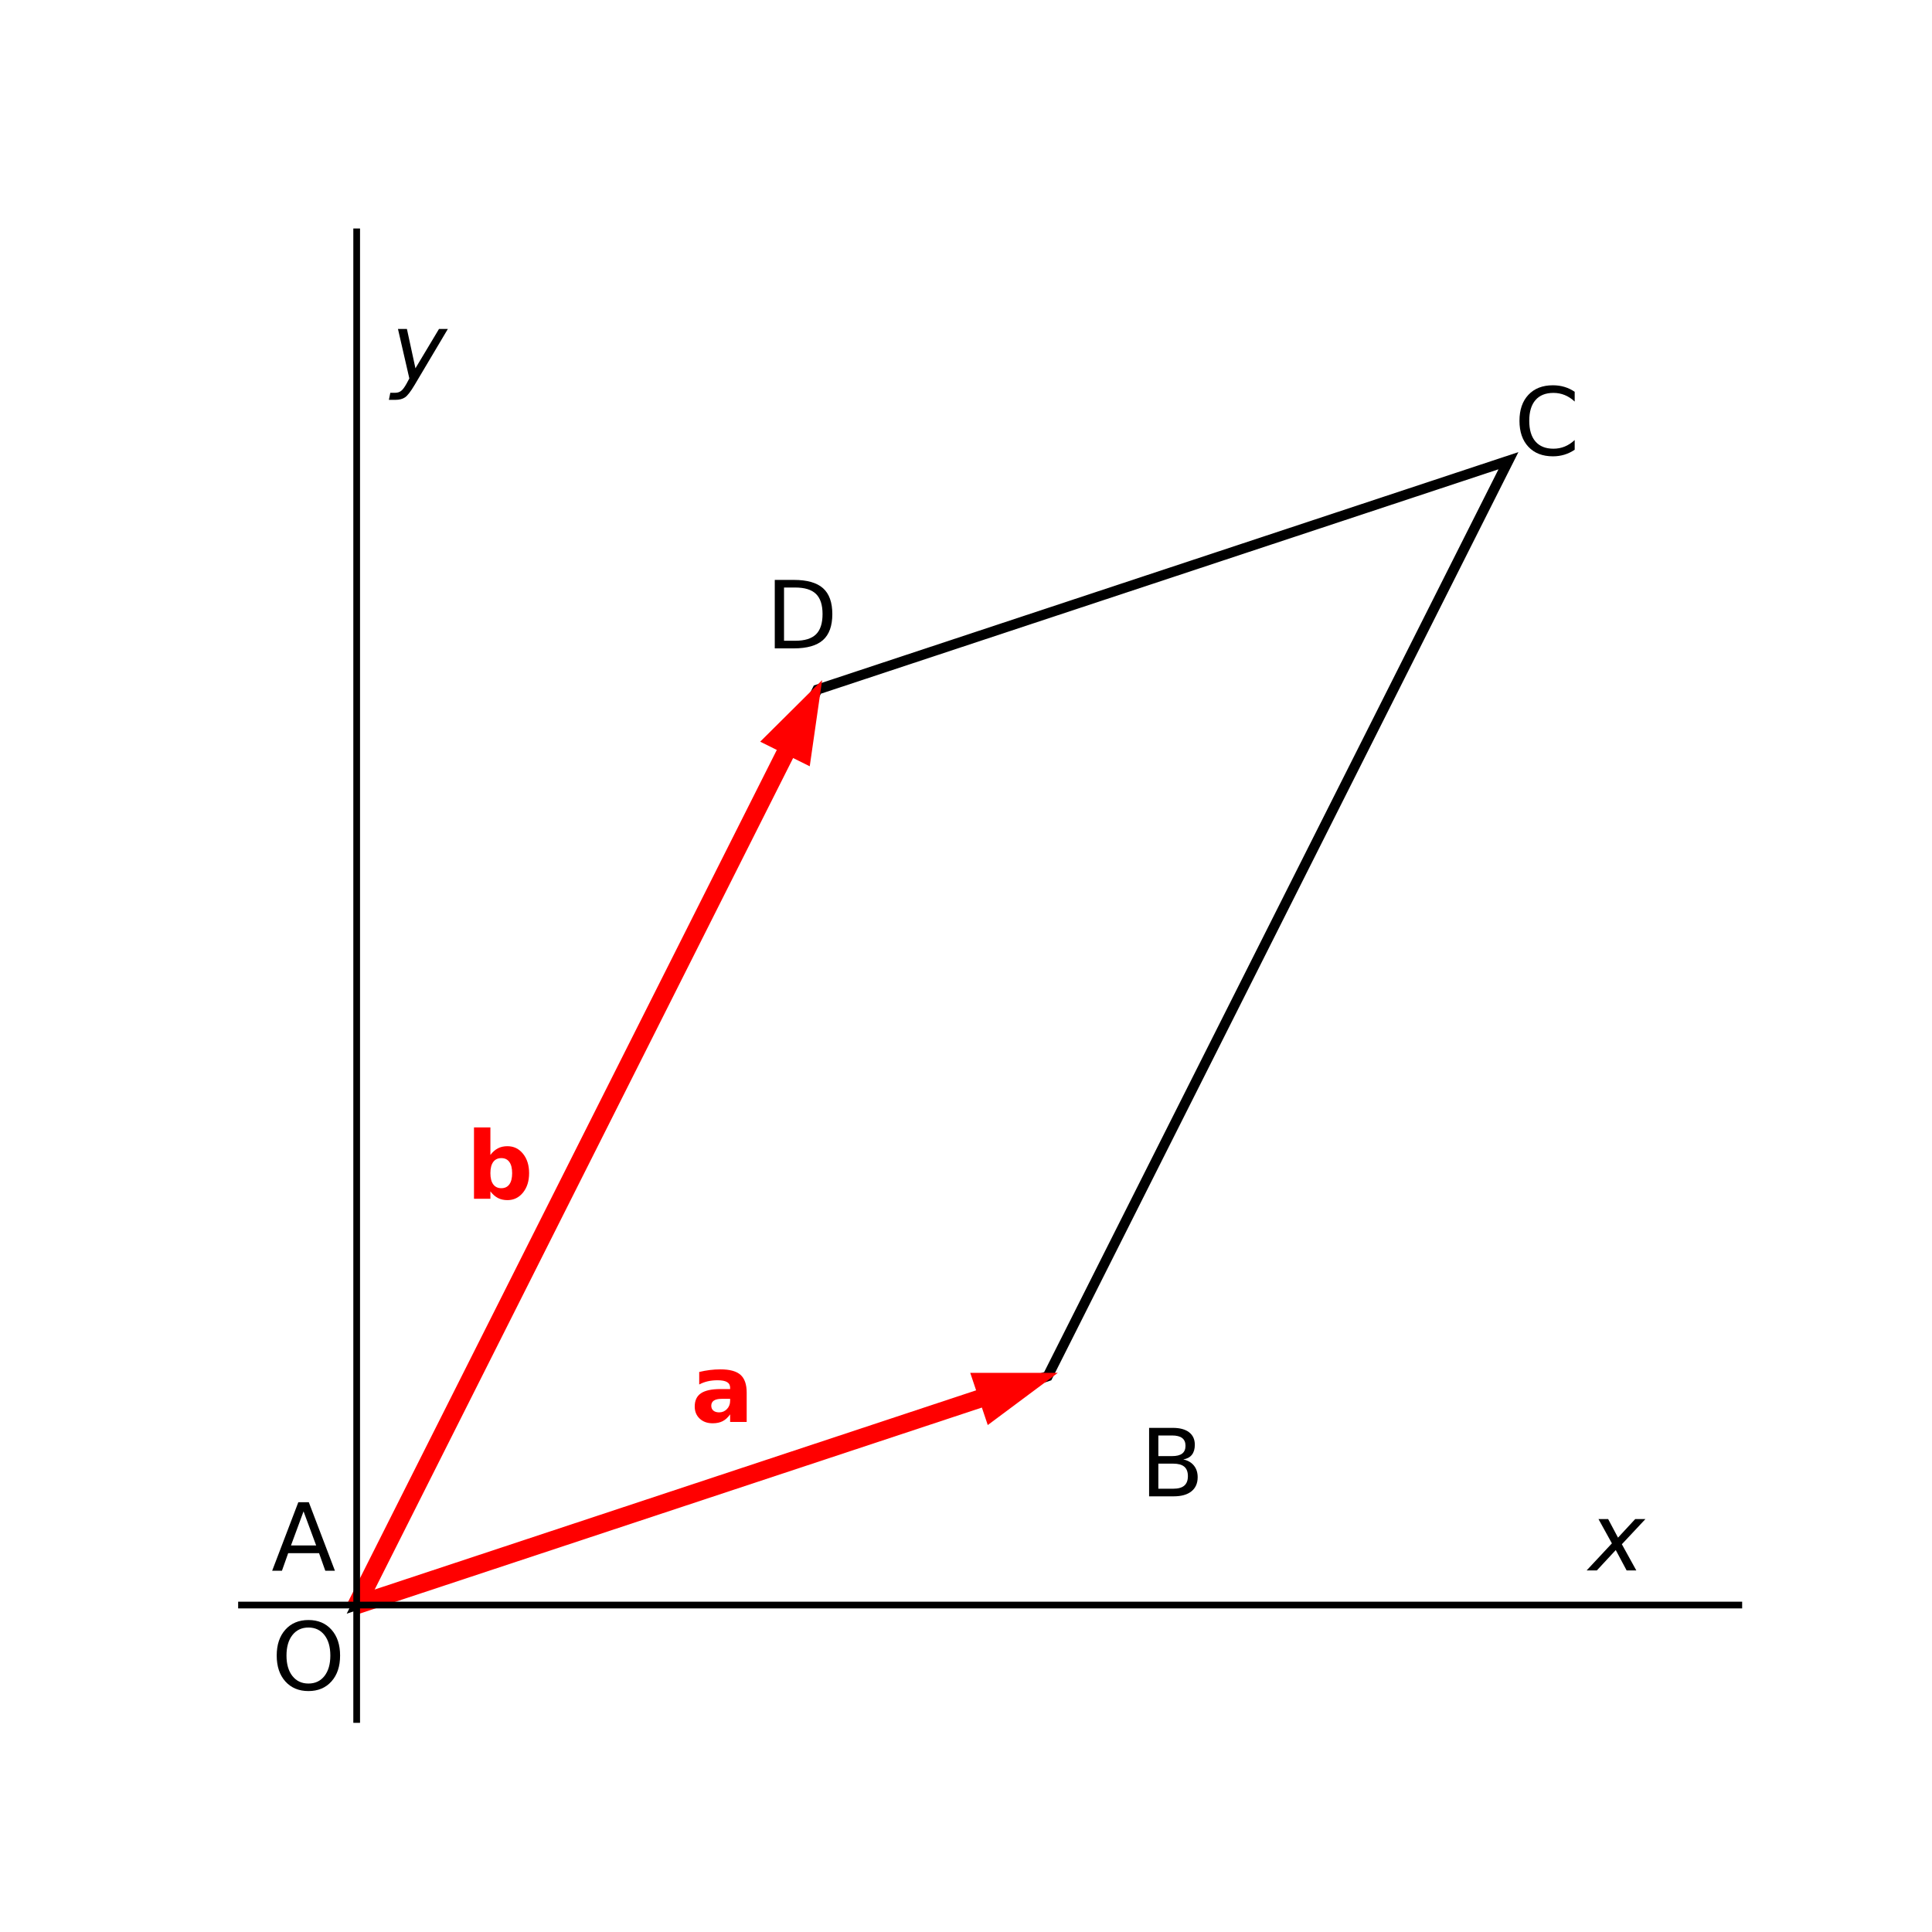
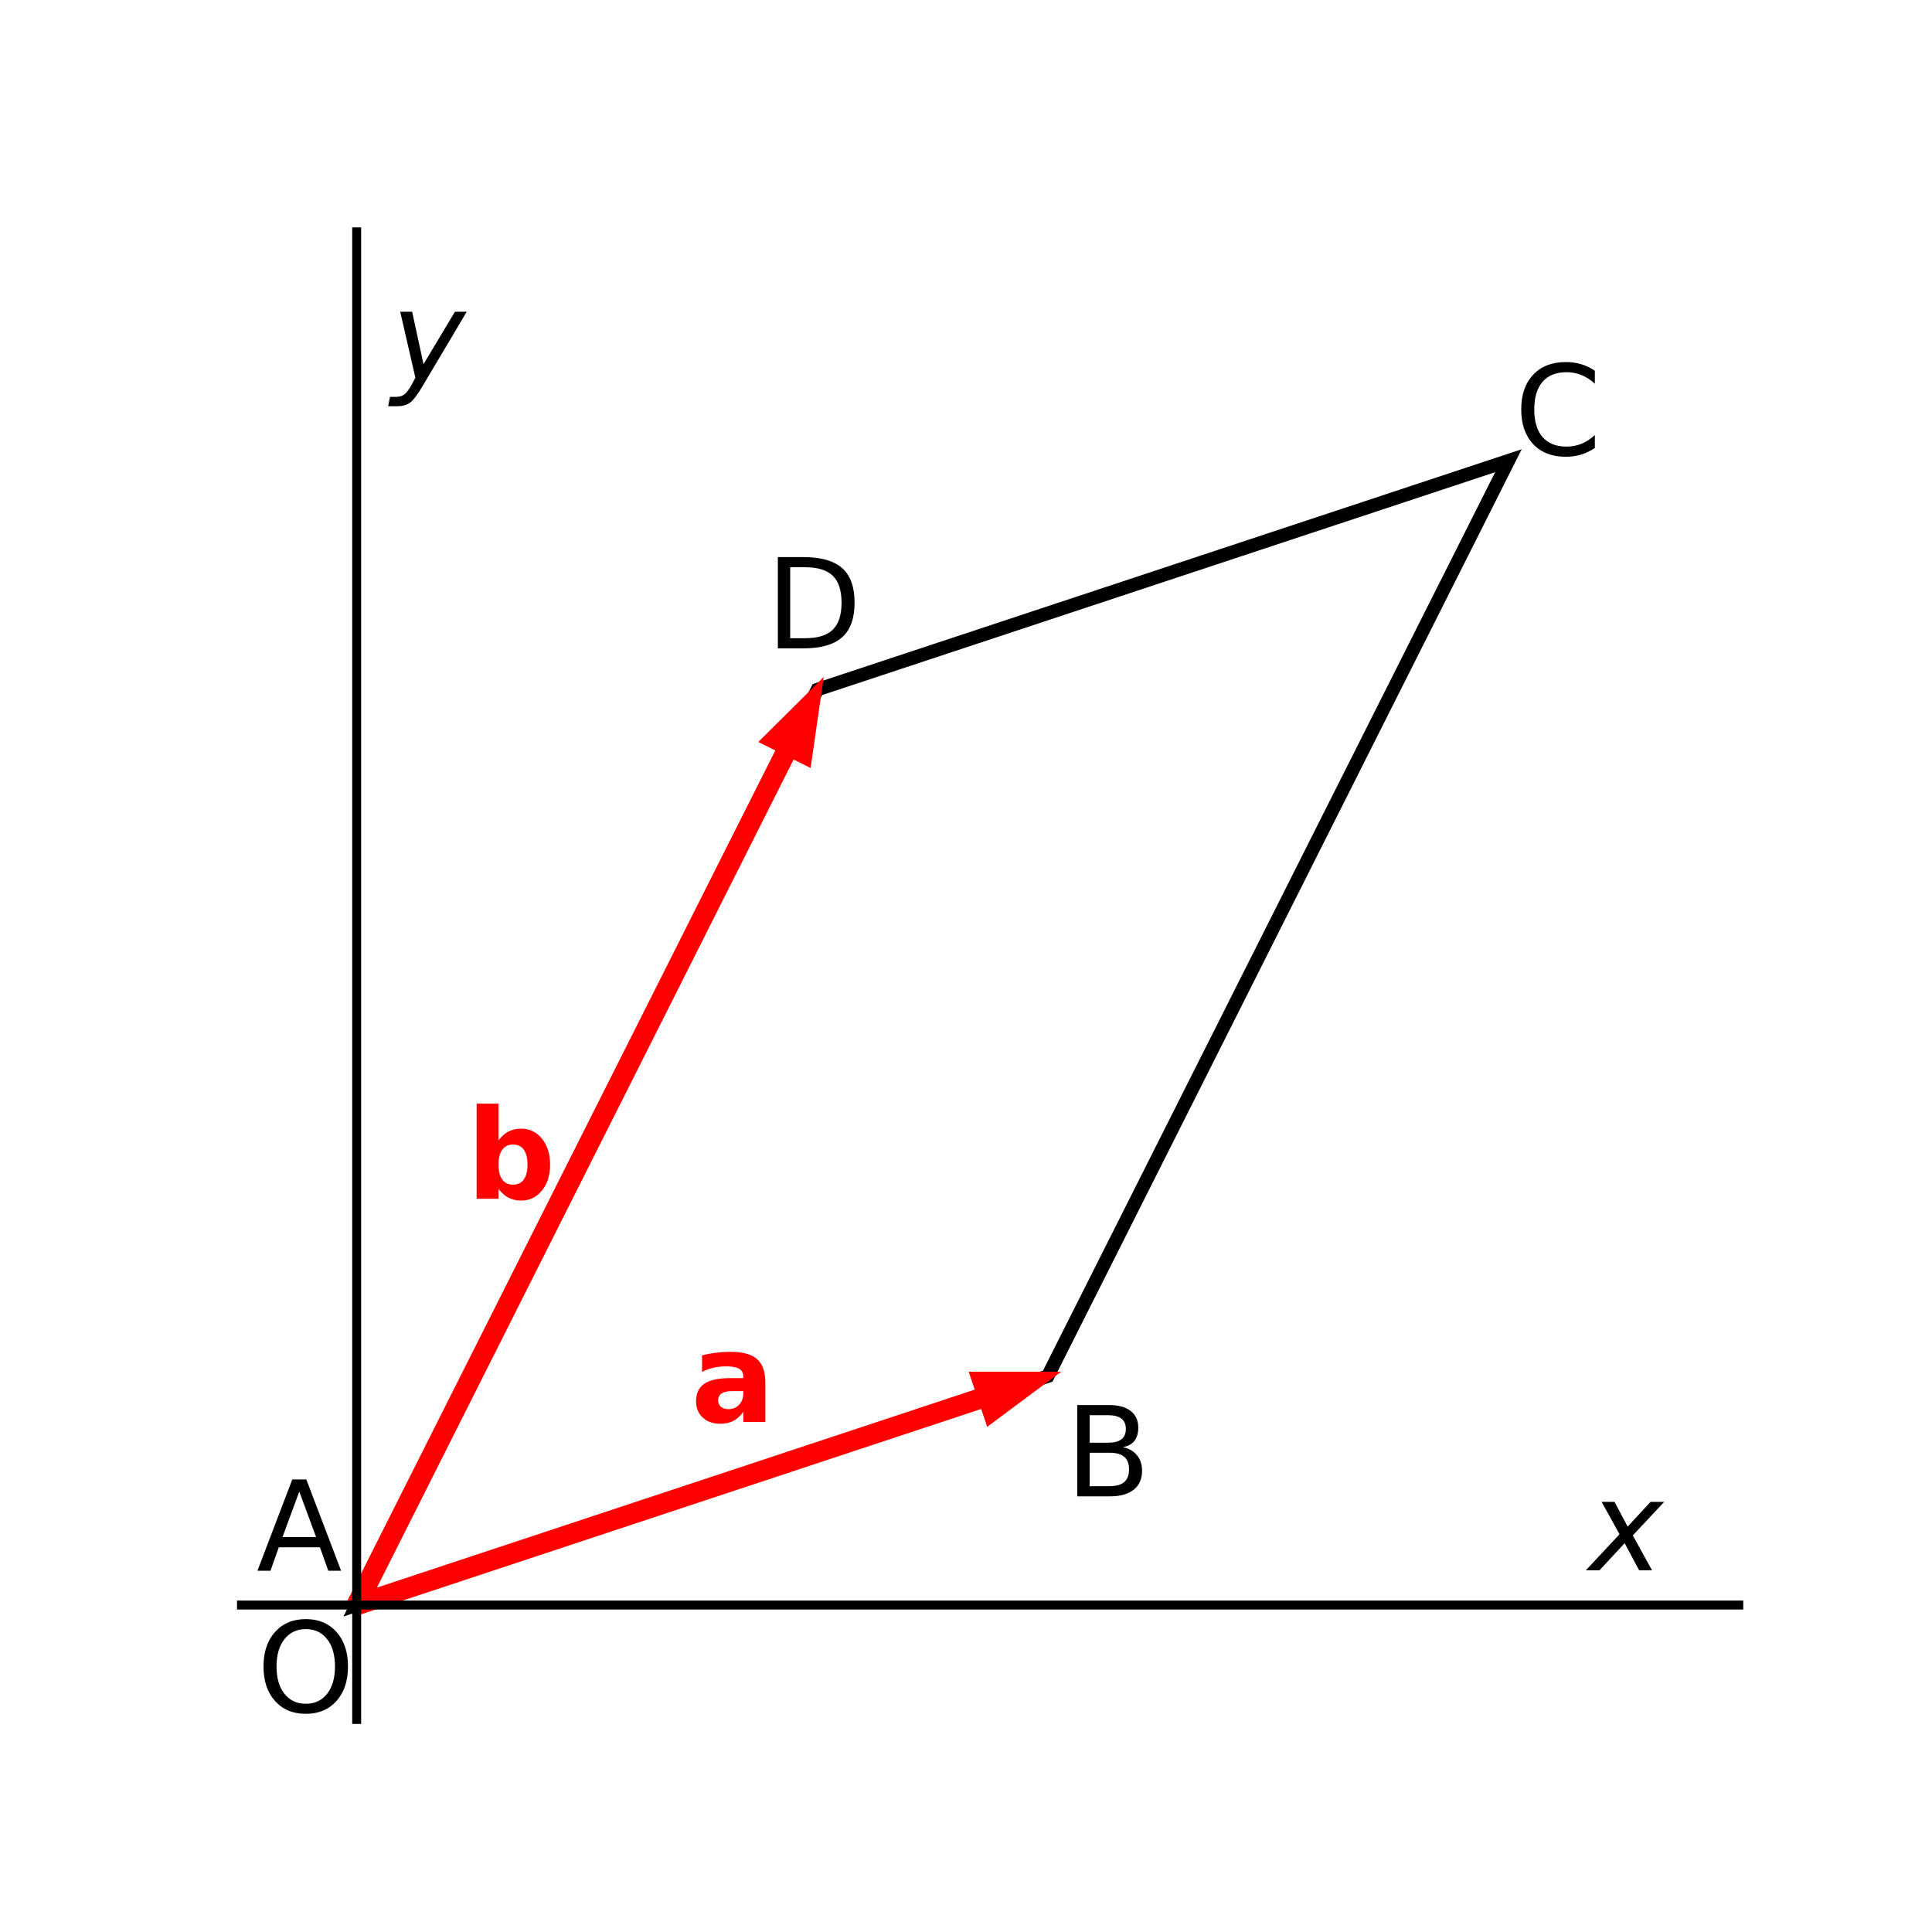
- <svg xmlns="http://www.w3.org/2000/svg" xmlns:xlink="http://www.w3.org/1999/xlink" height="288pt" version="1.1" viewBox="0 0 288 288" width="288pt">
+ <svg xmlns="http://www.w3.org/2000/svg" xmlns:xlink="http://www.w3.org/1999/xlink" height="216pt" version="1.1" viewBox="0 0 216 216" width="216pt">
  <defs>
    <style type="text/css">
*{stroke-linecap:butt;stroke-linejoin:round;}
  </style>
  </defs>
  <g id="figure_1">
    <g id="patch_1">
-       <path d="M 0 288  L 288 288  L 288 0  L 0 0  z " style="fill:#ffffff;" />
+       <path d="M 0 216  L 216 216  L 216 0  L 0 0  z " style="fill:#ffffff;" />
    </g>
    <g id="axes_1">
      <g id="patch_2">
-         <path d="M 36 256.32  L 259.2 256.32  L 259.2 34.56  L 36 34.56  z " style="fill:#ffffff;" />
+         <path d="M 27 192.24  L 194.4 192.24  L 194.4 25.92  L 27 25.92  z " style="fill:#ffffff;" />
      </g>
      <g id="patch_3">
-         <path clip-path="url(#pa9db831d6c)" d="M 53.169 239.262  L 156.185 205.145  L 224.862 68.677  L 121.846 102.794  z " style="fill:none;stroke:#000000;stroke-linejoin:miter;stroke-width:1.5;" />
+         <path clip-path="url(#p482749eb30)" d="M 39.877 179.446  L 117.138 153.858  L 168.646 51.508  L 91.385 77.095  z " style="fill:none;stroke:#000000;stroke-linejoin:miter;stroke-width:1.5;" />
      </g>
      <g id="patch_4">
-         <path clip-path="url(#pa9db831d6c)" d="M 156.185 205.145  L 147.498 211.618  L 146.683 209.19  L 53.441 240.071  L 52.898 238.452  L 146.14 207.572  L 145.326 205.145  z " style="fill:#ff0000;stroke:#ff0000;stroke-linejoin:miter;" />
+         <path clip-path="url(#p482749eb30)" d="M 117.138 153.858  L 110.623 158.713  L 110.012 156.893  L 40.081 180.053  L 39.673 178.839  L 109.605 155.679  L 108.994 153.858  z " style="fill:#ff0000;stroke:#ff0000;stroke-linejoin:miter;" />
      </g>
      <g id="patch_5">
-         <path clip-path="url(#pa9db831d6c)" d="M 121.846 102.794  L 120.31 113.474  L 118.007 112.33  L 53.937 239.643  L 52.401 238.88  L 116.471 111.567  L 114.168 110.423  z " style="fill:#ff0000;stroke:#ff0000;stroke-linejoin:miter;" />
+         <path clip-path="url(#p482749eb30)" d="M 91.385 77.095  L 90.233 85.106  L 88.505 84.247  L 40.453 179.732  L 39.301 179.16  L 87.354 83.675  L 85.626 82.817  z " style="fill:#ff0000;stroke:#ff0000;stroke-linejoin:miter;" />
      </g>
      <g id="matplotlib.axis_1" />
      <g id="matplotlib.axis_2" />
      <g id="patch_6">
-         <path d="M 53.169 256.32  L 53.169 34.56  " style="fill:none;stroke:#000000;stroke-linecap:square;stroke-linejoin:miter;" />
+         <path d="M 39.877 192.24  L 39.877 25.92  " style="fill:none;stroke:#000000;stroke-linecap:square;stroke-linejoin:miter;" />
      </g>
      <g id="patch_7">
-         <path d="M 36 239.262  L 259.2 239.262  " style="fill:none;stroke:#000000;stroke-linecap:square;stroke-linejoin:miter;" />
+         <path d="M 27 179.446  L 194.4 179.446  " style="fill:none;stroke:#000000;stroke-linecap:square;stroke-linejoin:miter;" />
      </g>
      <g id="text_1">
        <defs>
          <path d="M 32.906 24.609  Q 27.438 24.609 24.672 22.75  Q 21.922 20.906 21.922 17.281  Q 21.922 13.969 24.141 12.078  Q 26.375 10.203 30.328 10.203  Q 35.25 10.203 38.625 13.734  Q 42 17.281 42 22.609  L 42 24.609  z M 59.625 31.203  L 59.625 0  L 42 0  L 42 8.109  Q 38.484 3.125 34.078 0.844  Q 29.688 -1.422 23.391 -1.422  Q 14.891 -1.422 9.594 3.531  Q 4.297 8.5 4.297 16.406  Q 4.297 26.031 10.906 30.516  Q 17.531 35.016 31.688 35.016  L 42 35.016  L 42 36.375  Q 42 40.531 38.719 42.453  Q 35.453 44.391 28.516 44.391  Q 22.906 44.391 18.062 43.266  Q 13.234 42.141 9.078 39.891  L 9.078 53.219  Q 14.703 54.594 20.359 55.297  Q 26.031 56 31.688 56  Q 46.484 56 53.047 50.172  Q 59.625 44.344 59.625 31.203  z " id="DejaVuSans-Bold-97" />
        </defs>
-         <g style="fill:#ff0000;" transform="translate(102.96 211.968)scale(0.14 -0.14)">
+         <g style="fill:#ff0000;" transform="translate(77.22 158.976)scale(0.14 -0.14)">
          <use xlink:href="#DejaVuSans-Bold-97" />
        </g>
      </g>
      <g id="text_2">
        <defs>
          <path d="M 37.5 11.281  Q 43.109 11.281 46.062 15.375  Q 49.031 19.484 49.031 27.297  Q 49.031 35.109 46.062 39.203  Q 43.109 43.312 37.5 43.312  Q 31.891 43.312 28.875 39.188  Q 25.875 35.062 25.875 27.297  Q 25.875 19.531 28.875 15.406  Q 31.891 11.281 37.5 11.281  z M 25.875 46.688  Q 29.5 51.469 33.891 53.734  Q 38.281 56 44 56  Q 54.109 56 60.594 47.969  Q 67.094 39.938 67.094 27.297  Q 67.094 14.656 60.594 6.609  Q 54.109 -1.422 44 -1.422  Q 38.281 -1.422 33.891 0.844  Q 29.5 3.125 25.875 7.906  L 25.875 0  L 8.406 0  L 8.406 75.984  L 25.875 75.984  z " id="DejaVuSans-Bold-98" />
        </defs>
-         <g style="fill:#ff0000;" transform="translate(69.48 178.704)scale(0.14 -0.14)">
+         <g style="fill:#ff0000;" transform="translate(52.11 134.028)scale(0.14 -0.14)">
          <use transform="translate(0 0.015625)" xlink:href="#DejaVuSans-Bold-98" />
        </g>
      </g>
      <g id="text_3">
        <defs>
          <path d="M 60.016 54.688  L 34.906 27.875  L 50.297 0  L 39.984 0  L 28.422 21.688  L 8.297 0  L -2.594 0  L 24.312 28.812  L 10.016 54.688  L 20.312 54.688  L 30.812 34.906  L 49.125 54.688  z " id="DejaVuSans-Oblique-120" />
        </defs>
-         <g transform="translate(236.88 234.144)scale(0.14 -0.14)">
+         <g transform="translate(177.66 175.608)scale(0.14 -0.14)">
          <use transform="translate(0 0.3125)" xlink:href="#DejaVuSans-Oblique-120" />
        </g>
      </g>
      <g id="text_4">
        <defs>
          <path d="M 24.812 -5.078  Q 18.562 -15.578 14.625 -18.188  Q 10.688 -20.797 4.594 -20.797  L -2.484 -20.797  L -0.984 -13.281  L 4.203 -13.281  Q 7.953 -13.281 10.594 -11.234  Q 13.234 -9.188 16.5 -3.219  L 19.281 2  L 7.172 54.688  L 16.703 54.688  L 25.781 12.797  L 50.875 54.688  L 60.297 54.688  z " id="DejaVuSans-Oblique-121" />
        </defs>
-         <g transform="translate(58.32 56.736)scale(0.14 -0.14)">
+         <g transform="translate(43.74 42.552)scale(0.14 -0.14)">
          <use transform="translate(0 0.3125)" xlink:href="#DejaVuSans-Oblique-121" />
        </g>
      </g>
      <g id="text_5">
        <defs>
          <path d="M 39.406 66.219  Q 28.656 66.219 22.328 58.203  Q 16.016 50.203 16.016 36.375  Q 16.016 22.609 22.328 14.594  Q 28.656 6.594 39.406 6.594  Q 50.141 6.594 56.422 14.594  Q 62.703 22.609 62.703 36.375  Q 62.703 50.203 56.422 58.203  Q 50.141 66.219 39.406 66.219  z M 39.406 74.219  Q 54.734 74.219 63.906 63.938  Q 73.094 53.656 73.094 36.375  Q 73.094 19.141 63.906 8.859  Q 54.734 -1.422 39.406 -1.422  Q 24.031 -1.422 14.812 8.828  Q 5.609 19.094 5.609 36.375  Q 5.609 53.656 14.812 63.938  Q 24.031 74.219 39.406 74.219  z " id="DejaVuSans-79" />
        </defs>
-         <g transform="translate(40.464 251.8848)scale(0.14 -0.14)">
+         <g transform="translate(28.674 191.4084)scale(0.14 -0.14)">
          <use xlink:href="#DejaVuSans-79" />
        </g>
      </g>
      <g id="text_6">
        <defs>
          <path d="M 34.188 63.188  L 20.797 26.906  L 47.609 26.906  z M 28.609 72.906  L 39.797 72.906  L 67.578 0  L 57.328 0  L 50.688 18.703  L 17.828 18.703  L 11.188 0  L 0.781 0  z " id="DejaVuSans-65" />
        </defs>
-         <g transform="translate(40.464 234.144)scale(0.14 -0.14)">
+         <g transform="translate(28.674 175.608)scale(0.14 -0.14)">
          <use xlink:href="#DejaVuSans-65" />
        </g>
      </g>
      <g id="text_7">
        <defs>
          <path d="M 19.672 34.812  L 19.672 8.109  L 35.5 8.109  Q 43.453 8.109 47.281 11.406  Q 51.125 14.703 51.125 21.484  Q 51.125 28.328 47.281 31.562  Q 43.453 34.812 35.5 34.812  z M 19.672 64.797  L 19.672 42.828  L 34.281 42.828  Q 41.5 42.828 45.031 45.531  Q 48.578 48.25 48.578 53.812  Q 48.578 59.328 45.031 62.062  Q 41.5 64.797 34.281 64.797  z M 9.812 72.906  L 35.016 72.906  Q 46.297 72.906 52.391 68.219  Q 58.5 63.531 58.5 54.891  Q 58.5 48.188 55.375 44.234  Q 52.25 40.281 46.188 39.312  Q 53.469 37.75 57.5 32.781  Q 61.531 27.828 61.531 20.406  Q 61.531 10.641 54.891 5.312  Q 48.25 0 35.984 0  L 9.812 0  z " id="DejaVuSans-66" />
        </defs>
-         <g transform="translate(169.92 223.056)scale(0.14 -0.14)">
+         <g transform="translate(119.07 167.292)scale(0.14 -0.14)">
          <use xlink:href="#DejaVuSans-66" />
        </g>
      </g>
      <g id="text_8">
        <defs>
          <path d="M 64.406 67.281  L 64.406 56.891  Q 59.422 61.531 53.781 63.812  Q 48.141 66.109 41.797 66.109  Q 29.297 66.109 22.656 58.469  Q 16.016 50.828 16.016 36.375  Q 16.016 21.969 22.656 14.328  Q 29.297 6.688 41.797 6.688  Q 48.141 6.688 53.781 8.984  Q 59.422 11.281 64.406 15.922  L 64.406 5.609  Q 59.234 2.094 53.438 0.328  Q 47.656 -1.422 41.219 -1.422  Q 24.656 -1.422 15.125 8.703  Q 5.609 18.844 5.609 36.375  Q 5.609 53.953 15.125 64.078  Q 24.656 74.219 41.219 74.219  Q 47.75 74.219 53.531 72.484  Q 59.328 70.75 64.406 67.281  z " id="DejaVuSans-67" />
        </defs>
-         <g transform="translate(225.72 67.824)scale(0.14 -0.14)">
+         <g transform="translate(169.29 50.868)scale(0.14 -0.14)">
          <use xlink:href="#DejaVuSans-67" />
        </g>
      </g>
      <g id="text_9">
        <defs>
          <path d="M 19.672 64.797  L 19.672 8.109  L 31.594 8.109  Q 46.688 8.109 53.688 14.938  Q 60.688 21.781 60.688 36.531  Q 60.688 51.172 53.688 57.984  Q 46.688 64.797 31.594 64.797  z M 9.812 72.906  L 30.078 72.906  Q 51.266 72.906 61.172 64.094  Q 71.094 55.281 71.094 36.531  Q 71.094 17.672 61.125 8.828  Q 51.172 0 30.078 0  L 9.812 0  z " id="DejaVuSans-68" />
        </defs>
-         <g transform="translate(114.12 96.6528)scale(0.14 -0.14)">
+         <g transform="translate(85.59 72.4896)scale(0.14 -0.14)">
          <use xlink:href="#DejaVuSans-68" />
        </g>
      </g>
    </g>
  </g>
  <defs>
-     <clipPath id="pa9db831d6c">
-       <rect height="221.76" width="223.2" x="36" y="34.56" />
+     <clipPath id="p482749eb30">
+       <rect height="166.32" width="167.4" x="27" y="25.92" />
    </clipPath>
  </defs>
</svg>
